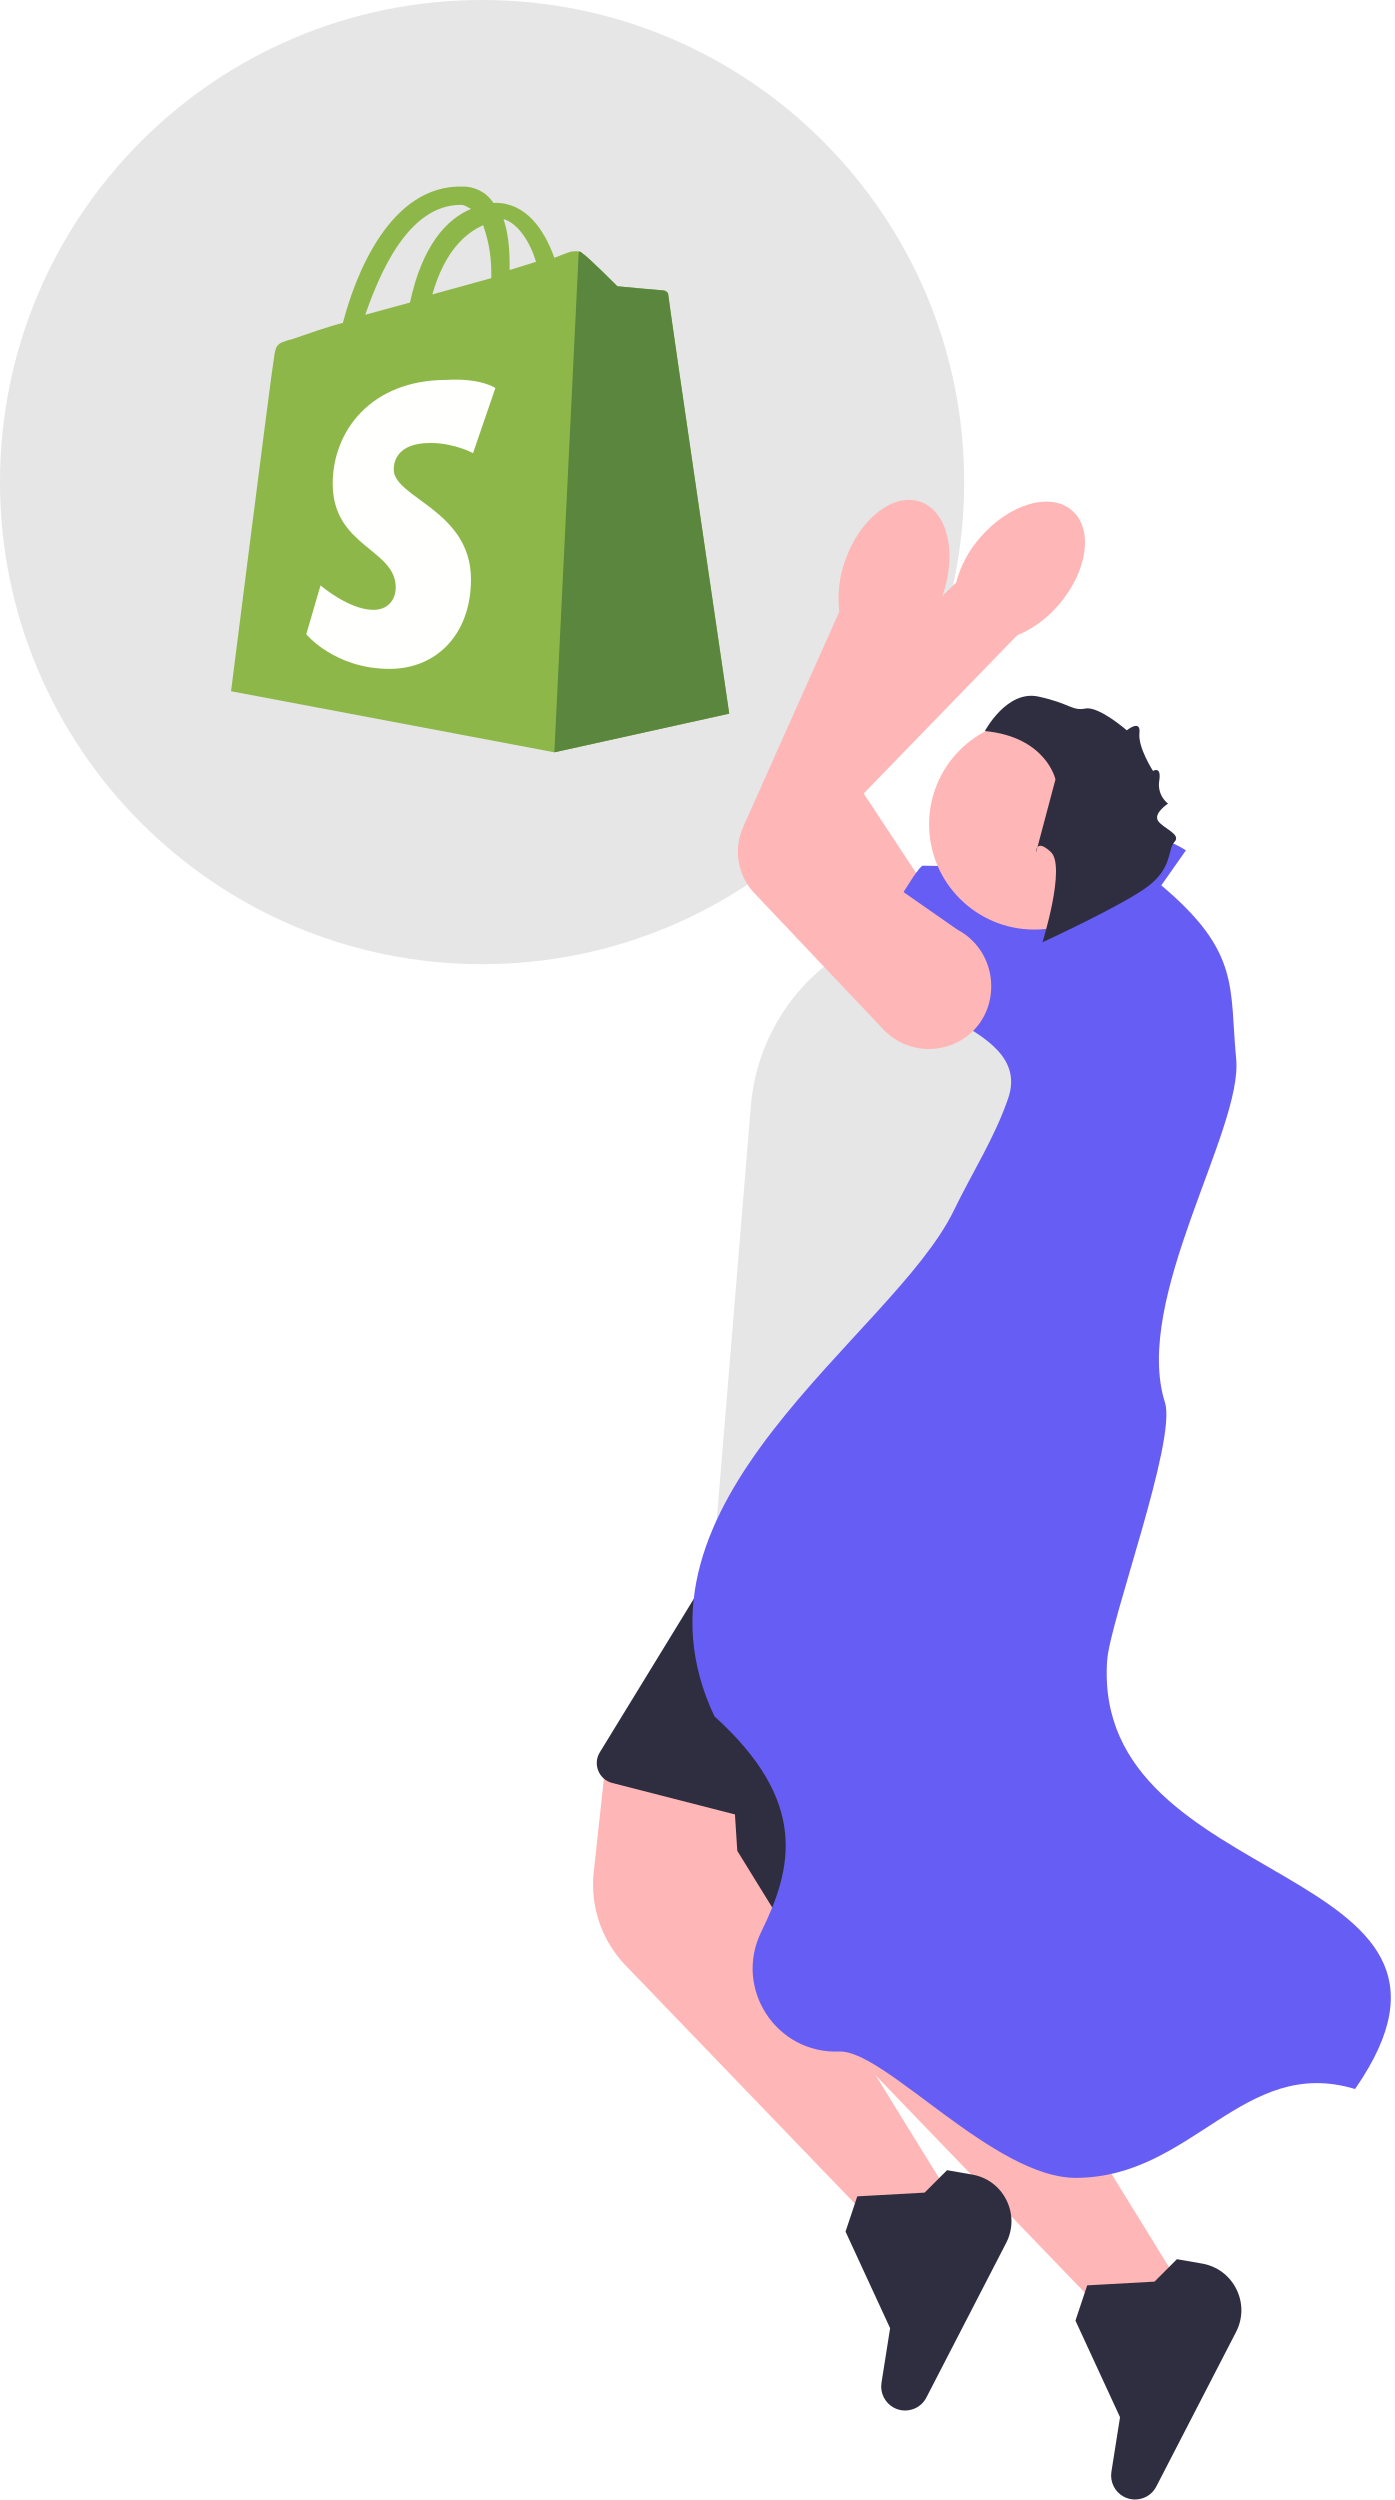
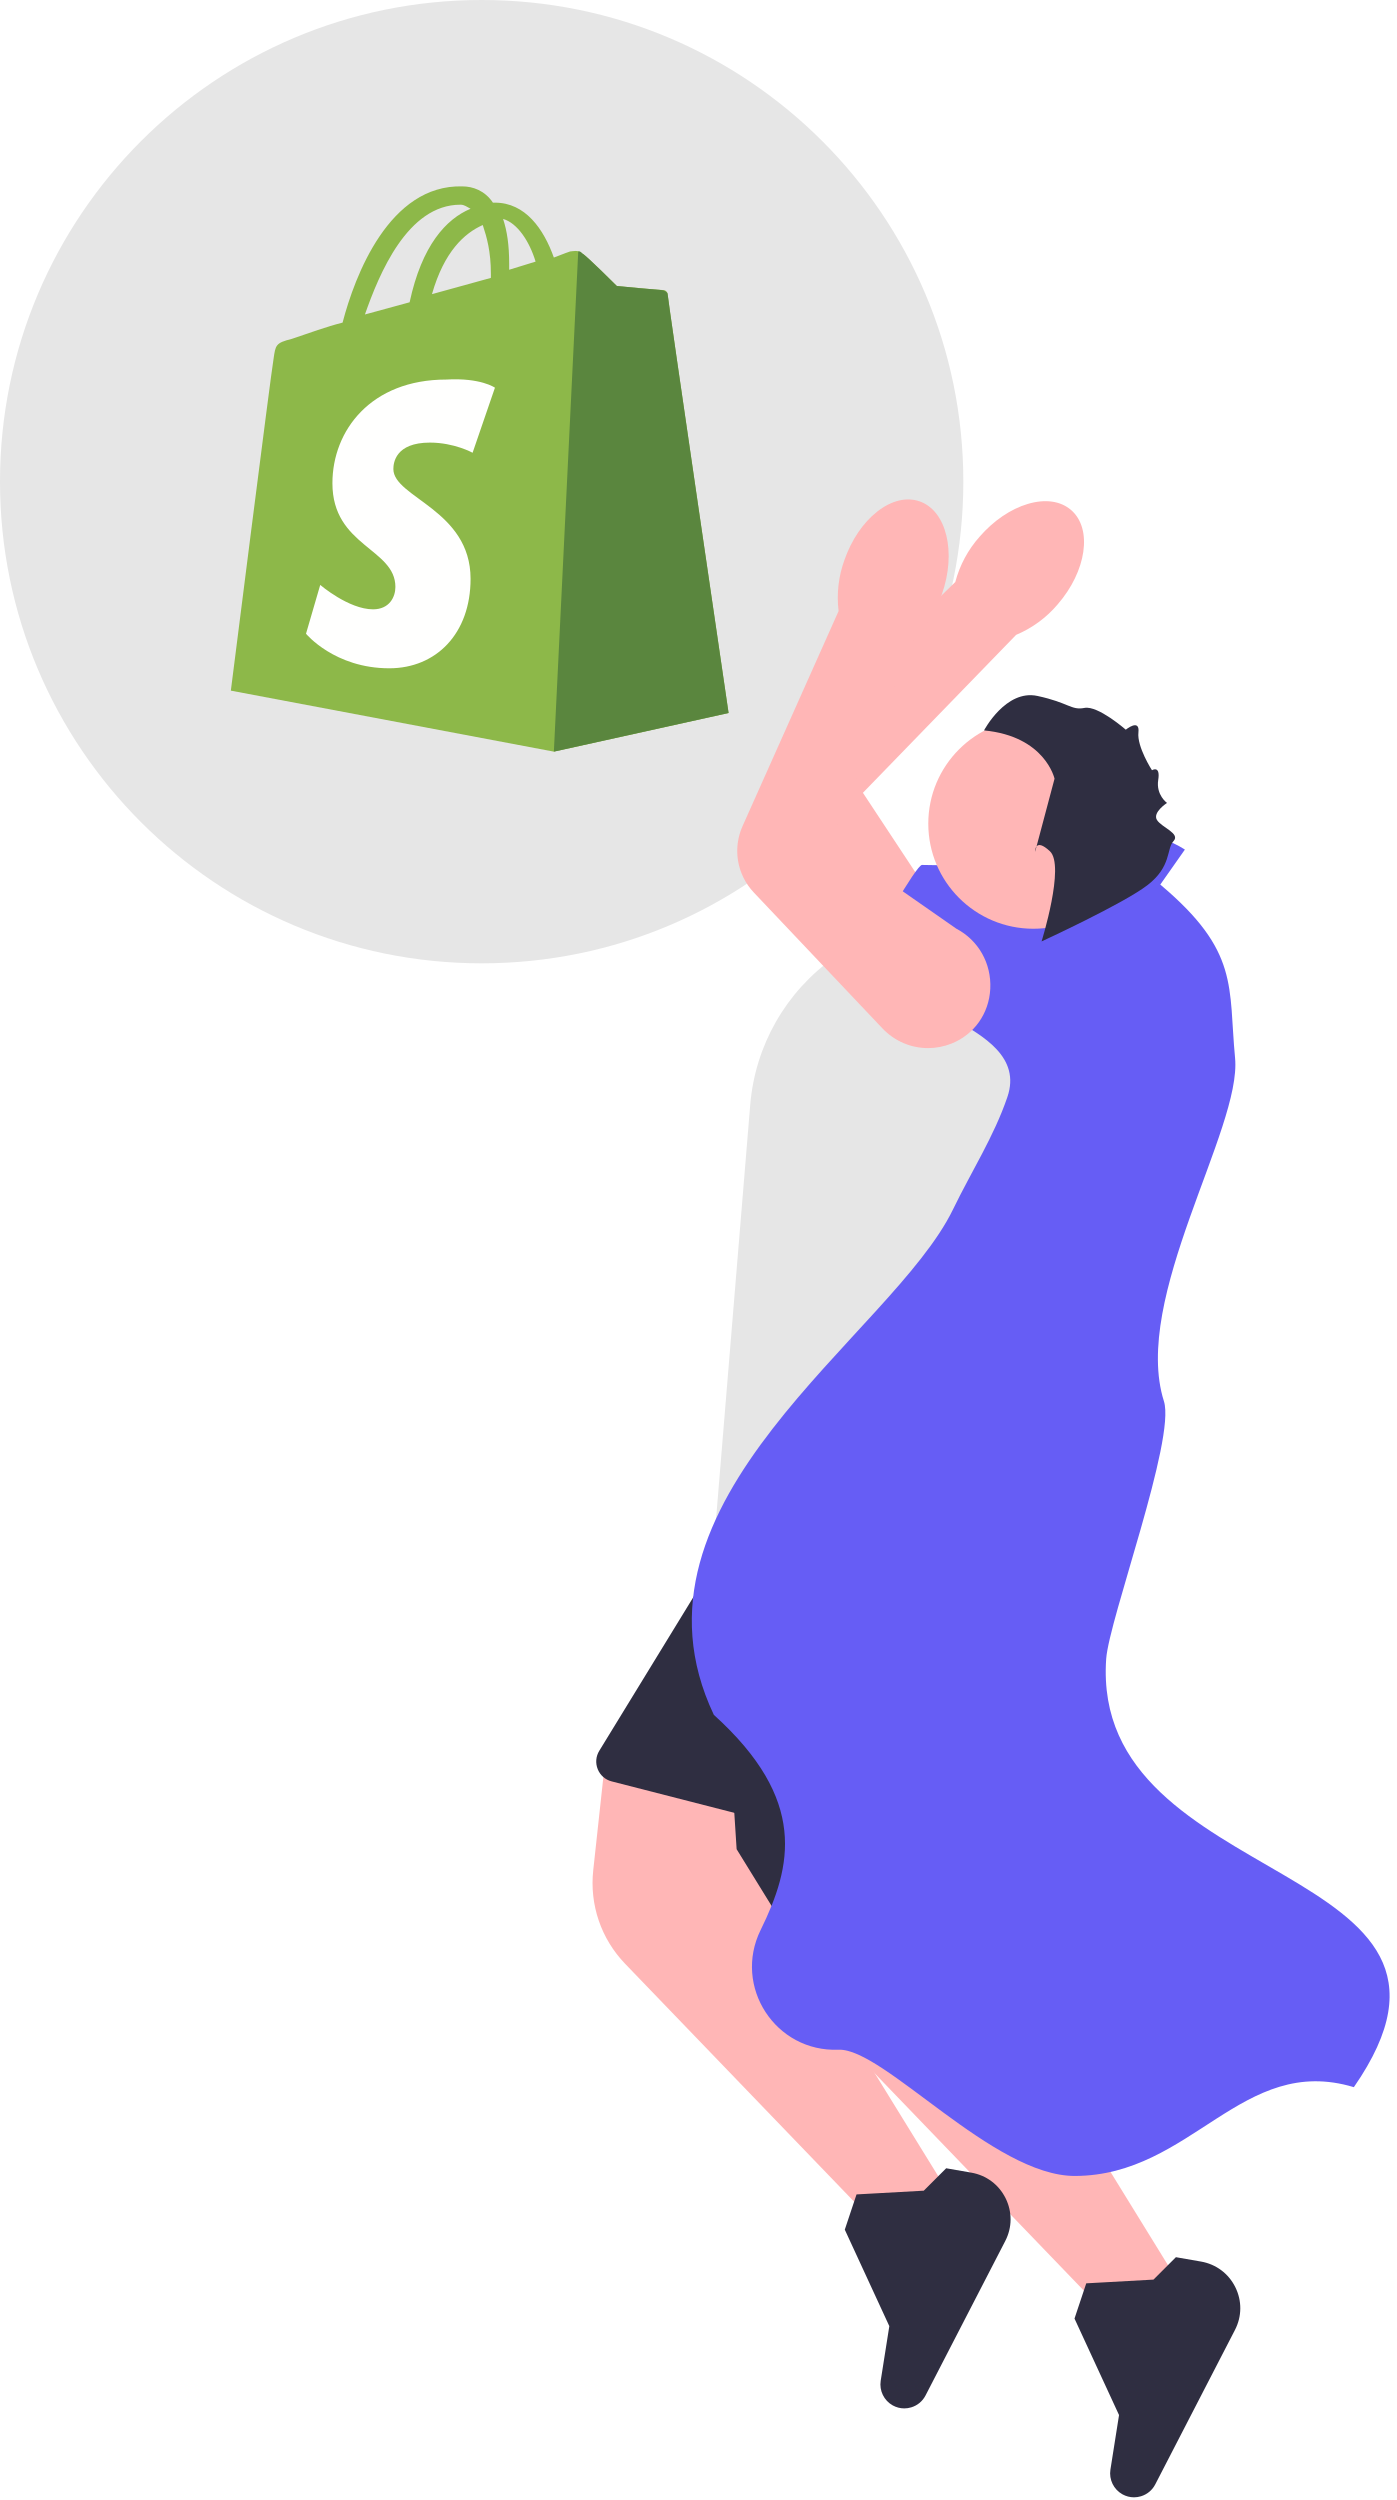
- <svg xmlns="http://www.w3.org/2000/svg" width="333" height="597" viewBox="0 0 333 597" fill="none">
-   <path d="M115.123 230.246C178.704 230.246 230.246 178.703 230.246 115.123C230.246 51.542 178.704 0 115.123 0C51.542 0 0 51.542 0 115.123C0 178.703 51.542 230.246 115.123 230.246Z" fill="#E6E6E6" />
-   <path d="M110.043 48.922C111.014 48.922 111.5 49.408 112.471 49.895C106.644 52.324 100.817 58.642 97.904 72.249L87.221 75.165C90.62 65.446 97.418 48.922 110.043 48.922ZM115.384 53.782C116.356 56.698 117.327 60.1 117.327 65.446C117.327 65.932 117.327 65.932 117.327 66.418L103.245 70.305C106.159 60.1 111.014 55.726 115.384 53.782ZM128.009 62.53L121.697 64.474C121.697 63.988 121.697 63.502 121.697 63.016C121.697 58.642 121.211 55.24 120.24 52.324C123.639 53.296 126.553 57.67 128.009 62.53ZM159.571 70.305C159.571 69.819 159.086 69.334 158.6 69.334C157.629 69.334 147.432 68.362 147.432 68.362C147.432 68.362 140.148 61.072 139.177 60.586C138.206 59.614 136.75 60.1 136.264 60.1C136.264 60.1 134.807 60.586 132.379 61.558C129.952 54.754 125.581 48.437 118.298 48.437H117.812C115.87 45.521 112.957 44.549 110.529 44.549C93.048 44.063 84.794 65.932 81.88 77.109C77.996 78.081 74.111 79.539 69.741 80.997C65.856 81.969 65.856 82.455 65.371 85.857C64.885 88.287 55.174 165.07 55.174 165.07L132.379 179.65L174.138 170.416C174.138 170.416 159.571 71.277 159.571 70.305Z" fill="#8DB849" />
-   <path d="M158.114 69.332C157.629 69.332 147.432 68.362 147.432 68.362C147.432 68.362 140.148 61.072 139.177 60.586C138.692 60.1 138.692 60.098 138.206 60.098L132.379 179.65L174.138 170.416C174.138 170.416 159.571 71.277 159.571 70.305C159.571 69.819 158.6 69.332 158.114 69.332Z" fill="#5A863E" />
-   <path d="M118.297 92.664L112.956 108.215C112.956 108.215 108.586 105.785 102.759 105.785C94.505 105.785 94.019 110.645 94.019 112.103C94.019 118.906 112.471 121.822 112.471 138.345C112.471 151.467 104.216 159.728 93.048 159.728C79.938 159.728 73.139 151.467 73.139 151.467L76.538 139.803C76.538 139.803 83.337 145.635 89.163 145.635C93.048 145.635 94.505 142.719 94.505 140.289C94.505 131.056 79.452 130.57 79.452 115.504C79.452 102.869 88.678 90.72 106.644 90.72C114.898 90.234 118.297 92.664 118.297 92.664Z" fill="#FFFFFE" />
-   <path d="M183.604 188.76C183.604 184.934 185.126 181.189 187.987 178.402L228.325 139.108C229.378 135.103 231.389 131.357 234.146 128.269C237.478 124.436 241.567 121.656 245.66 120.442C249.824 119.205 253.504 119.73 256.022 121.919C261.16 126.384 259.704 136.502 252.778 144.47C250.109 147.628 246.682 150.141 242.864 151.74L206.247 189.486L226.405 220.034C230.309 224.586 231.174 230.887 228.63 236.432C226.174 241.789 221.037 245.127 215.223 245.141C209.005 245.157 203.5 241.435 201.196 235.66L184.64 194.141C183.943 192.391 183.604 190.566 183.604 188.76Z" fill="#FFB6B6" />
-   <path d="M263.827 552.45L263.616 552.232L204.317 490.621C198.577 484.658 195.798 476.519 196.693 468.29L199.786 439.823L229.818 445.284L230.967 463.23L281.409 545.048L263.827 552.45Z" fill="#FFB6B6" />
-   <path d="M271.033 596.887C270.077 596.887 269.131 596.644 268.269 596.165C266.181 595.005 265.029 592.639 265.401 590.28L267.462 577.227L256.818 554.164L259.625 545.743L275.697 544.85L281.054 539.494L287.053 540.538C290.642 541.161 293.63 543.39 295.25 546.653C296.87 549.915 296.841 553.642 295.171 556.879L276.119 593.791C275.404 595.177 274.188 596.189 272.695 596.639C272.147 596.805 271.588 596.887 271.033 596.887Z" fill="#2F2E41" />
-   <path d="M240.911 380.126L229.399 452.742L173.608 479.308L164.753 408.464L240.911 380.126Z" fill="#2F2E41" />
-   <path d="M208.923 531.197L149.412 469.368C143.672 463.405 140.894 455.265 141.788 447.037L144.881 418.57L174.913 424.03L176.062 441.977L226.504 523.794L208.923 531.197Z" fill="#FFB6B6" />
-   <path d="M216.128 575.634C215.172 575.634 214.227 575.39 213.364 574.912C211.277 573.751 210.124 571.386 210.496 569.027L212.558 555.973L201.913 532.911L204.721 524.489L220.792 523.597L226.149 518.24L232.148 519.284C235.737 519.908 238.725 522.137 240.345 525.399C241.965 528.662 241.937 532.388 240.266 535.625L221.214 572.538C220.499 573.923 219.283 574.935 217.79 575.386C217.242 575.552 216.683 575.634 216.128 575.634Z" fill="#2F2E41" />
-   <path d="M177.45 355.8L171.218 372.751L143.233 418.457C142.411 419.799 142.278 421.405 142.87 422.864C143.461 424.322 144.675 425.383 146.198 425.774L207.961 441.611L236.553 401.46C244.709 390.005 248.929 375.985 248.453 361.936L177.45 355.8Z" fill="#2F2E41" />
-   <path d="M241.195 373.041H170.321L179.309 264.103C180.482 249.888 187.833 237.012 199.476 228.776L199.599 228.69L248.044 230.484L237.526 328.239L251.513 356.396C253.298 359.993 253.102 364.178 250.986 367.59C248.871 371.004 245.21 373.041 241.195 373.041Z" fill="#E6E6E6" />
-   <path d="M234.048 206.418L210.319 224.507L240.423 245.184L255.53 212.802L234.048 206.418Z" fill="#FFB6B6" />
-   <path d="M265.103 199.264C244.615 198.403 258.478 207.641 220.368 206.73C219.038 206.698 208.785 224.65 208.781 225.981C208.768 231.119 216.413 231.151 221.18 229.397C205.473 241.804 247.222 243.246 240.778 262.197C237.579 271.606 232.135 280.062 227.807 289.009C213.185 319.232 146.316 358.569 170.615 409.867C193.132 430.23 189.276 446.087 181.795 461.3C175.145 474.823 185.361 490.525 200.419 489.904C211.165 489.461 237.383 520.138 256.936 520.077C284.859 519.991 296.852 490.794 323.586 498.856C361.531 444.104 260.56 452.405 264.388 396.521C265.036 387.061 281.056 343.955 278.192 334.916C270.394 310.312 296.824 269.786 295.197 252.877C293.554 235.806 296.331 227.424 277.32 211.424C279.28 208.635 281.24 205.846 283.2 203.057C276.228 198.617 267.046 197.863 259.443 201.108" fill="#665DF5" />
-   <path d="M246.991 221.981C260.865 221.981 272.112 210.734 272.112 196.86C272.112 182.986 260.865 171.739 246.991 171.739C233.117 171.739 221.87 182.986 221.87 196.86C221.87 210.734 233.117 221.981 246.991 221.981Z" fill="#FFB6B6" />
-   <path d="M248.945 225.01C248.945 225.01 254.605 206.889 250.947 203.464C247.29 200.039 247.406 203.581 247.406 203.581L252.045 186.119C252.045 186.119 249.835 175.973 235.191 174.577C235.191 174.577 240.393 164.709 247.954 166.337C255.515 167.966 255.993 169.827 259.205 169.2C262.417 168.573 269.074 174.402 269.074 174.402C269.074 174.402 272.483 171.619 272.097 175.053C271.711 178.486 275.334 184.098 275.334 184.098C275.334 184.098 277.396 182.811 276.829 186.413C276.261 190.015 278.93 191.908 278.93 191.908C278.93 191.908 275.396 194.189 276.53 195.989C277.663 197.789 282.194 199.204 280.481 201.033C278.769 202.862 280.055 207.095 274.258 211.561C268.461 216.027 248.945 225.01 248.945 225.01Z" fill="#2F2E41" />
-   <path d="M221.813 250.509C217.768 250.51 213.823 248.868 210.908 245.789L180.18 213.329C176.139 209.06 175.077 202.835 177.474 197.468L200.433 146.046C199.929 141.937 200.415 137.713 201.837 133.824C203.516 129.032 206.288 124.937 209.641 122.296C213.055 119.607 216.667 118.734 219.816 119.839C226.24 122.089 228.627 132.028 225.136 141.993C223.823 145.911 221.567 149.514 218.611 152.412L198.536 201.018L228.558 221.955C233.866 224.74 236.999 230.274 236.685 236.368C236.383 242.255 232.842 247.254 227.446 249.416C225.61 250.152 223.7 250.509 221.813 250.509Z" fill="#FFB6B6" />
+ <svg xmlns="http://www.w3.org/2000/svg" width="172" height="308" viewBox="0 0 172 308" fill="none">
+   <path d="M59.341 118.682C92.114 118.682 118.682 92.114 118.682 59.341C118.682 26.568 92.114 0 59.341 0C26.568 0 0 26.568 0 59.341C0 92.114 26.568 118.682 59.341 118.682Z" fill="#E6E6E6" />
+   <path d="M56.723 25.218C57.223 25.218 57.474 25.468 57.974 25.718C54.971 26.971 51.967 30.227 50.465 37.242L44.959 38.744C46.711 33.734 50.215 25.218 56.723 25.218ZM59.476 27.723C59.976 29.226 60.477 30.979 60.477 33.734C60.477 33.985 60.477 33.985 60.477 34.236L53.218 36.239C54.72 30.979 57.223 28.724 59.476 27.723ZM65.983 32.231L62.73 33.233C62.73 32.983 62.73 32.733 62.73 32.482C62.73 30.227 62.479 28.474 61.979 26.971C63.731 27.472 65.233 29.727 65.983 32.231ZM82.252 36.239C82.252 35.989 82.002 35.739 81.752 35.739C81.251 35.739 75.995 35.237 75.995 35.237C75.995 35.237 72.241 31.48 71.74 31.23C71.239 30.729 70.489 30.979 70.238 30.979C70.238 30.979 69.487 31.23 68.236 31.73C66.984 28.224 64.732 24.967 60.977 24.967H60.727C59.726 23.464 58.224 22.963 56.973 22.963C47.962 22.712 43.708 33.985 42.206 39.746C40.203 40.247 38.201 40.999 35.949 41.75C33.946 42.251 33.946 42.502 33.696 44.255C33.446 45.508 28.44 85.087 28.44 85.087L68.236 92.602L89.761 87.842C89.761 87.842 82.252 36.74 82.252 36.239Z" fill="#8DB849" />
+   <path d="M81.501 35.738C81.251 35.738 75.995 35.237 75.995 35.237C75.995 35.237 72.241 31.48 71.74 31.23C71.49 30.979 71.49 30.978 71.239 30.978L68.236 92.602L89.761 87.842C89.761 87.842 82.252 36.74 82.252 36.239C82.252 35.989 81.751 35.738 81.501 35.738Z" fill="#5A863E" />
+   <path d="M60.977 47.764L58.224 55.78C58.224 55.78 55.971 54.528 52.968 54.528C48.713 54.528 48.463 57.033 48.463 57.784C48.463 61.291 57.974 62.794 57.974 71.311C57.974 78.075 53.719 82.333 47.962 82.333C41.204 82.333 37.7 78.075 37.7 78.075L39.452 72.063C39.452 72.063 42.956 75.069 45.96 75.069C47.962 75.069 48.713 73.566 48.713 72.313C48.713 67.554 40.954 67.303 40.954 59.538C40.954 53.025 45.71 46.762 54.97 46.762C59.225 46.512 60.977 47.764 60.977 47.764Z" fill="#FFFFFE" />
+   <path d="M94.64 97.298C94.64 95.325 95.425 93.395 96.899 91.959L117.692 71.704C118.234 69.64 119.271 67.709 120.692 66.117C122.41 64.141 124.518 62.708 126.627 62.083C128.774 61.445 130.671 61.716 131.969 62.844C134.617 65.145 133.866 70.361 130.296 74.468C128.92 76.096 127.154 77.391 125.186 78.215L106.311 97.672L116.702 113.418C118.715 115.764 119.16 119.012 117.849 121.871C116.583 124.632 113.935 126.352 110.939 126.36C107.733 126.368 104.896 124.449 103.708 121.473L95.174 100.072C94.815 99.169 94.64 98.229 94.64 97.298Z" fill="#FFB6B6" />
+   <path d="M135.992 284.765L135.883 284.652L105.317 252.894C102.358 249.821 100.926 245.625 101.387 241.384L102.981 226.71L118.461 229.525L119.053 238.775L145.054 280.949L135.992 284.765Z" fill="#FFB6B6" />
+   <path d="M139.706 307.67C139.213 307.67 138.726 307.544 138.281 307.298C137.205 306.7 136.611 305.481 136.803 304.264L137.865 297.536L132.379 285.648L133.826 281.307L142.11 280.847L144.871 278.086L147.963 278.624C149.813 278.946 151.354 280.095 152.189 281.776C153.024 283.458 153.009 285.379 152.148 287.047L142.328 306.074C141.959 306.788 141.332 307.31 140.563 307.542C140.28 307.628 139.992 307.67 139.706 307.67Z" fill="#2F2E41" />
+   <path d="M124.179 195.939L118.245 233.369L89.488 247.063L84.923 210.546L124.179 195.939Z" fill="#2F2E41" />
+   <path d="M107.691 273.809L77.016 241.939C74.057 238.865 72.625 234.67 73.086 230.428L74.68 215.755L90.16 218.57L90.752 227.82L116.753 269.994L107.691 273.809Z" fill="#FFB6B6" />
+   <path d="M111.405 296.715C110.912 296.715 110.425 296.589 109.98 296.343C108.904 295.744 108.31 294.525 108.502 293.309L109.564 286.581L104.078 274.693L105.525 270.352L113.809 269.892L116.57 267.131L119.662 267.669C121.512 267.99 123.052 269.14 123.888 270.821C124.723 272.503 124.708 274.424 123.847 276.092L114.027 295.119C113.658 295.833 113.031 296.355 112.262 296.587C111.979 296.673 111.691 296.715 111.405 296.715Z" fill="#2F2E41" />
+   <path d="M91.468 183.4L88.256 192.138L73.831 215.697C73.407 216.389 73.338 217.217 73.643 217.969C73.948 218.72 74.574 219.267 75.359 219.468L107.195 227.632L121.933 206.935C126.137 201.031 128.312 193.804 128.067 186.563L91.468 183.4Z" fill="#2F2E41" />
+   <path d="M124.326 192.287H87.793L92.426 136.134C93.031 128.807 96.82 122.17 102.822 117.924L102.885 117.88L127.856 118.805L122.435 169.193L129.644 183.707C130.565 185.561 130.463 187.718 129.373 189.477C128.282 191.237 126.395 192.287 124.326 192.287Z" fill="#E6E6E6" />
+   <path d="M120.642 106.4L108.41 115.724L123.928 126.382L131.715 109.691L120.642 106.4Z" fill="#FFB6B6" />
+   <path d="M136.649 102.712C126.089 102.268 133.235 107.03 113.59 106.561C112.905 106.544 107.62 115.798 107.618 116.483C107.611 119.132 111.552 119.148 114.009 118.245C105.913 124.64 127.432 125.383 124.111 135.151C122.462 140.001 119.656 144.36 117.425 148.972C109.888 164.551 75.42 184.827 87.945 211.269C99.552 221.765 97.564 229.939 93.708 237.78C90.28 244.751 95.546 252.845 103.307 252.525C108.847 252.297 122.361 268.109 132.44 268.078C146.833 268.033 153.015 252.983 166.795 257.139C186.354 228.917 134.308 233.195 136.281 204.39C136.615 199.514 144.873 177.294 143.396 172.635C139.377 159.953 153 139.063 152.161 130.347C151.315 121.548 152.746 117.228 142.947 108.98C143.957 107.543 144.967 106.105 145.978 104.667C142.384 102.378 137.651 101.99 133.732 103.663" fill="#665DF5" />
+   <path d="M127.313 114.422C134.465 114.422 140.262 108.624 140.262 101.473C140.262 94.322 134.465 88.524 127.313 88.524C120.162 88.524 114.365 94.322 114.365 101.473C114.365 108.624 120.162 114.422 127.313 114.422Z" fill="#FFB6B6" />
+   <path d="M128.321 115.983C128.321 115.983 131.238 106.643 129.353 104.877C127.467 103.112 127.527 104.937 127.527 104.937L129.919 95.936C129.919 95.936 128.779 90.707 121.231 89.987C121.231 89.987 123.912 84.9 127.81 85.74C131.707 86.579 131.954 87.538 133.609 87.215C135.265 86.892 138.696 89.897 138.696 89.897C138.696 89.897 140.453 88.463 140.254 90.232C140.055 92.002 141.923 94.894 141.923 94.894C141.923 94.894 142.986 94.231 142.693 96.088C142.401 97.945 143.776 98.921 143.776 98.921C143.776 98.921 141.955 100.096 142.539 101.024C143.124 101.952 145.459 102.681 144.576 103.624C143.693 104.567 144.356 106.749 141.368 109.051C138.38 111.353 128.321 115.983 128.321 115.983Z" fill="#2F2E41" />
+   <path d="M114.335 129.127C112.25 129.127 110.217 128.281 108.714 126.694L92.875 109.962C90.792 107.762 90.245 104.553 91.48 101.786L103.315 75.281C103.055 73.162 103.305 70.985 104.039 68.981C104.904 66.511 106.332 64.4 108.061 63.038C109.821 61.653 111.683 61.202 113.306 61.772C116.617 62.932 117.848 68.055 116.048 73.191C115.371 75.211 114.208 77.068 112.685 78.562L102.337 103.617L117.812 114.408C120.548 115.844 122.163 118.696 122.001 121.838C121.845 124.872 120.02 127.449 117.239 128.563C116.292 128.943 115.308 129.127 114.335 129.127Z" fill="#FFB6B6" />
</svg>
